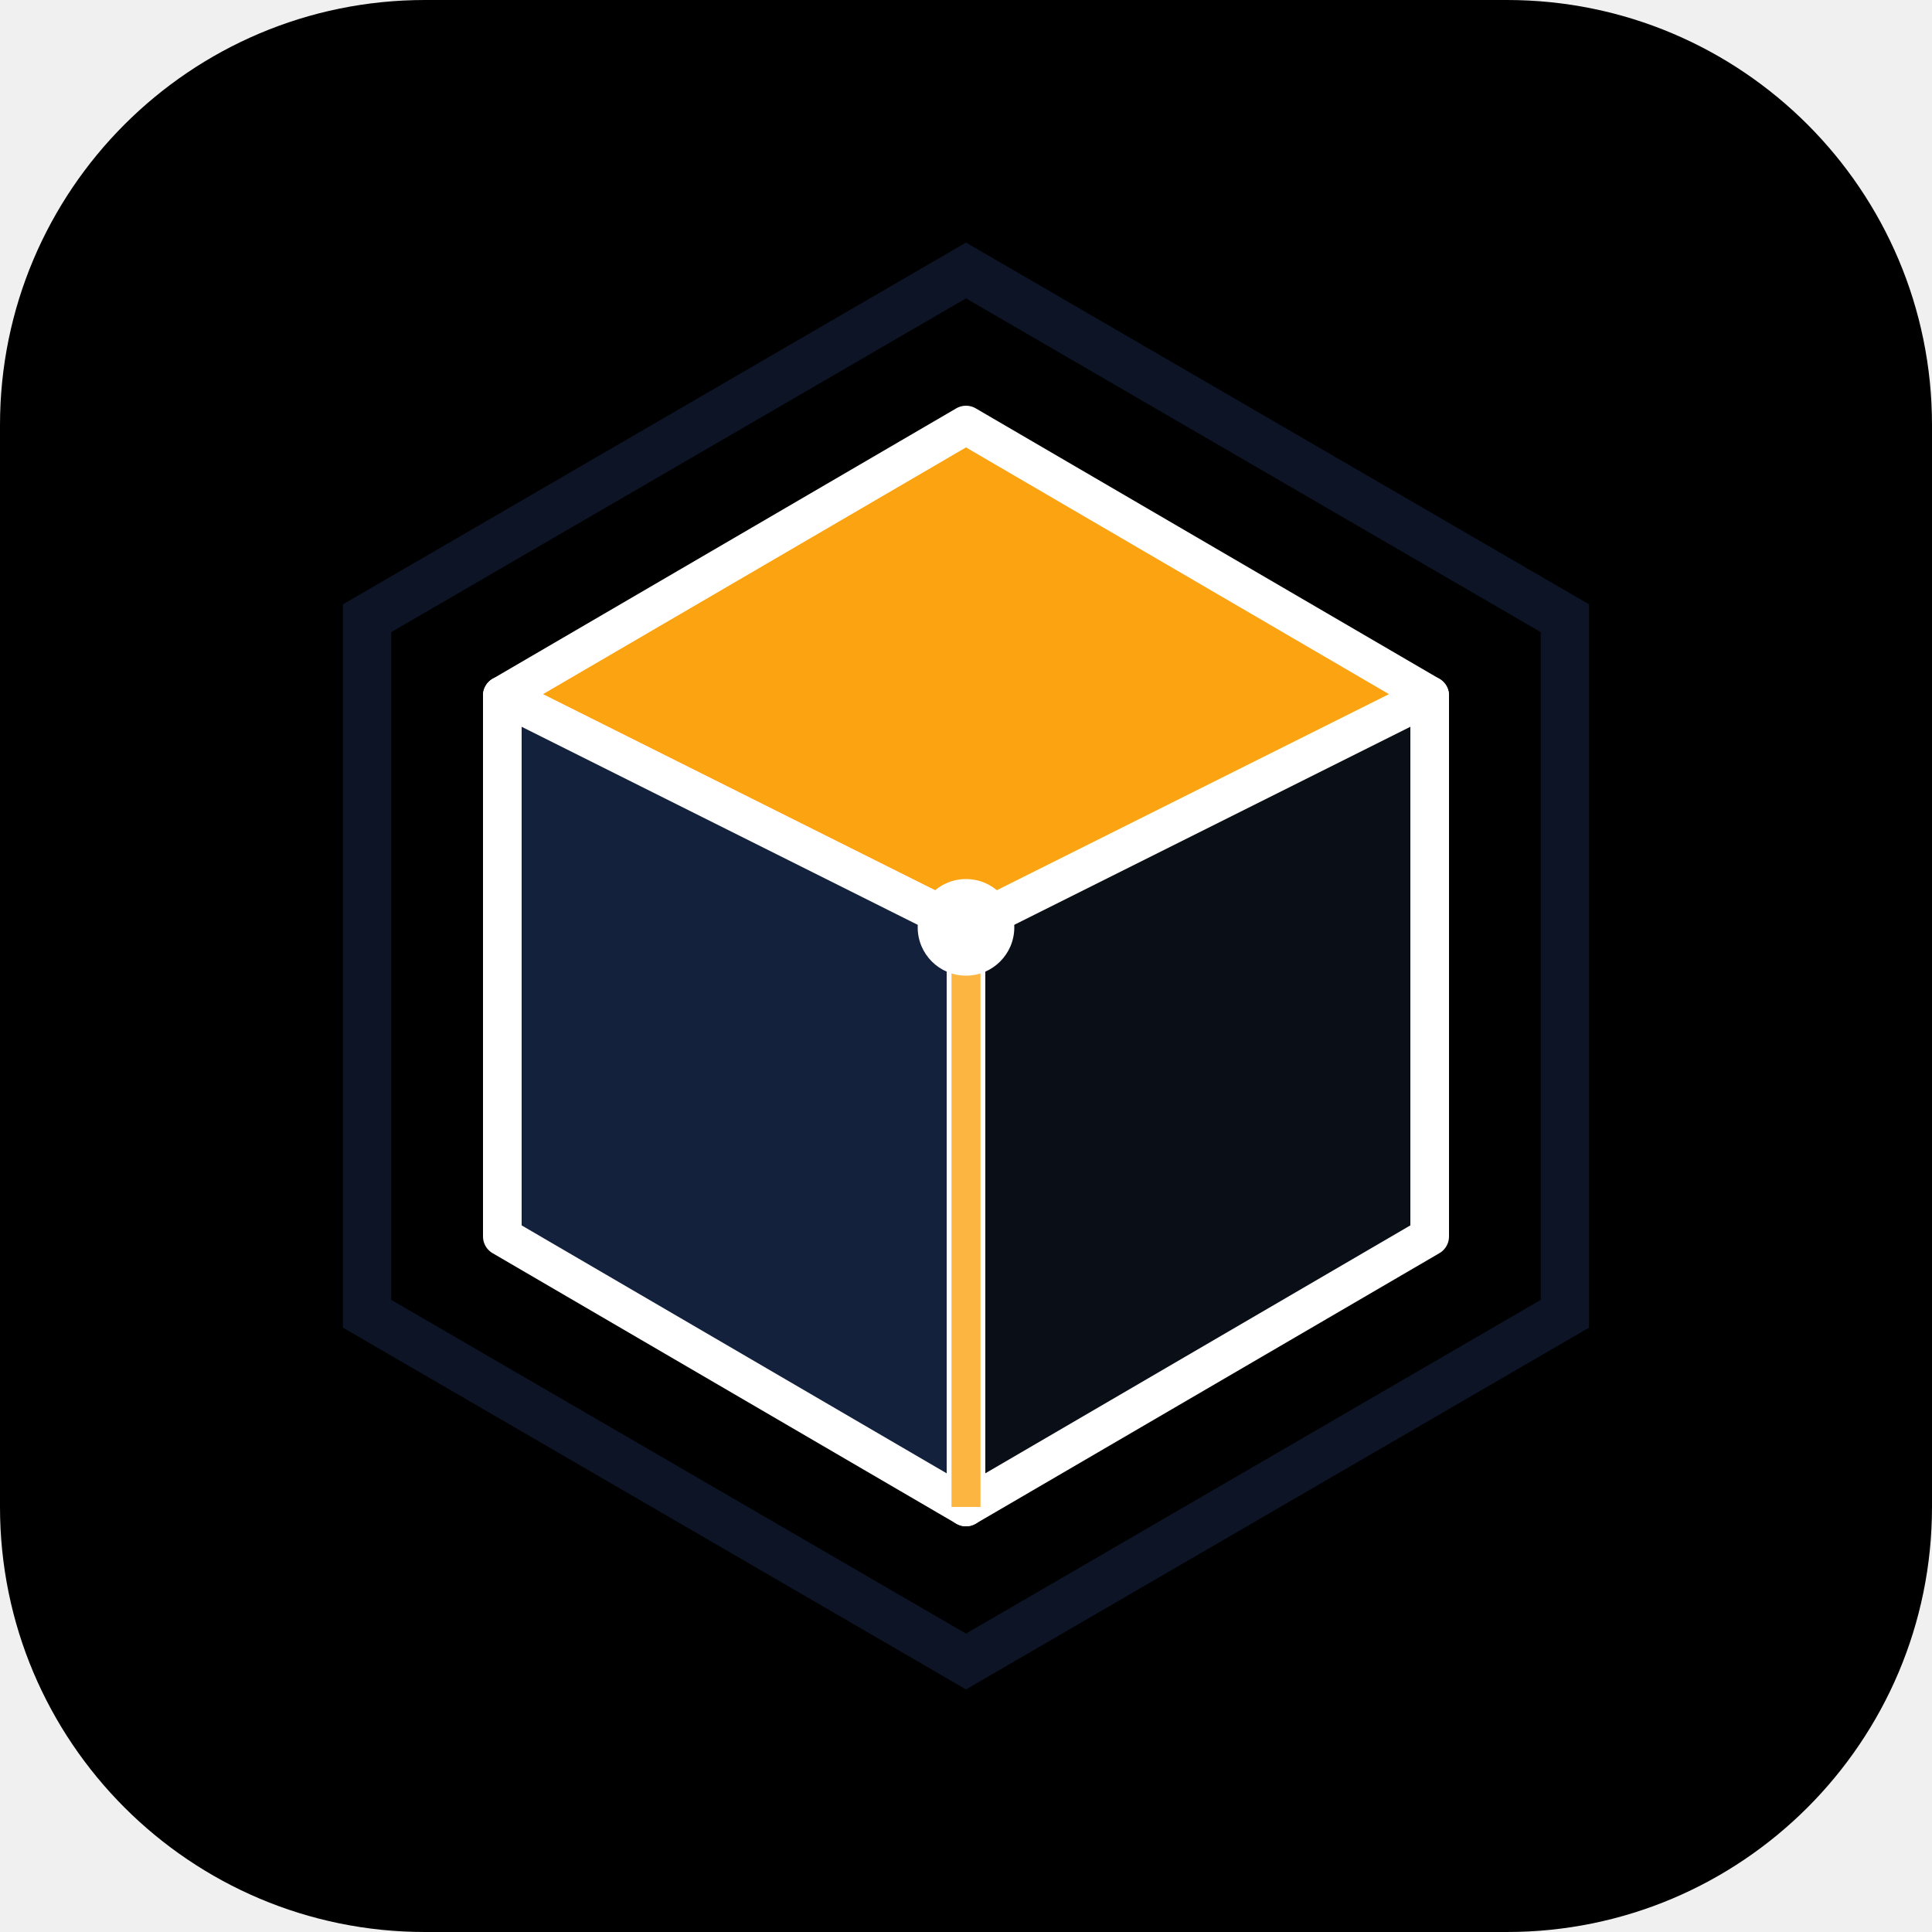
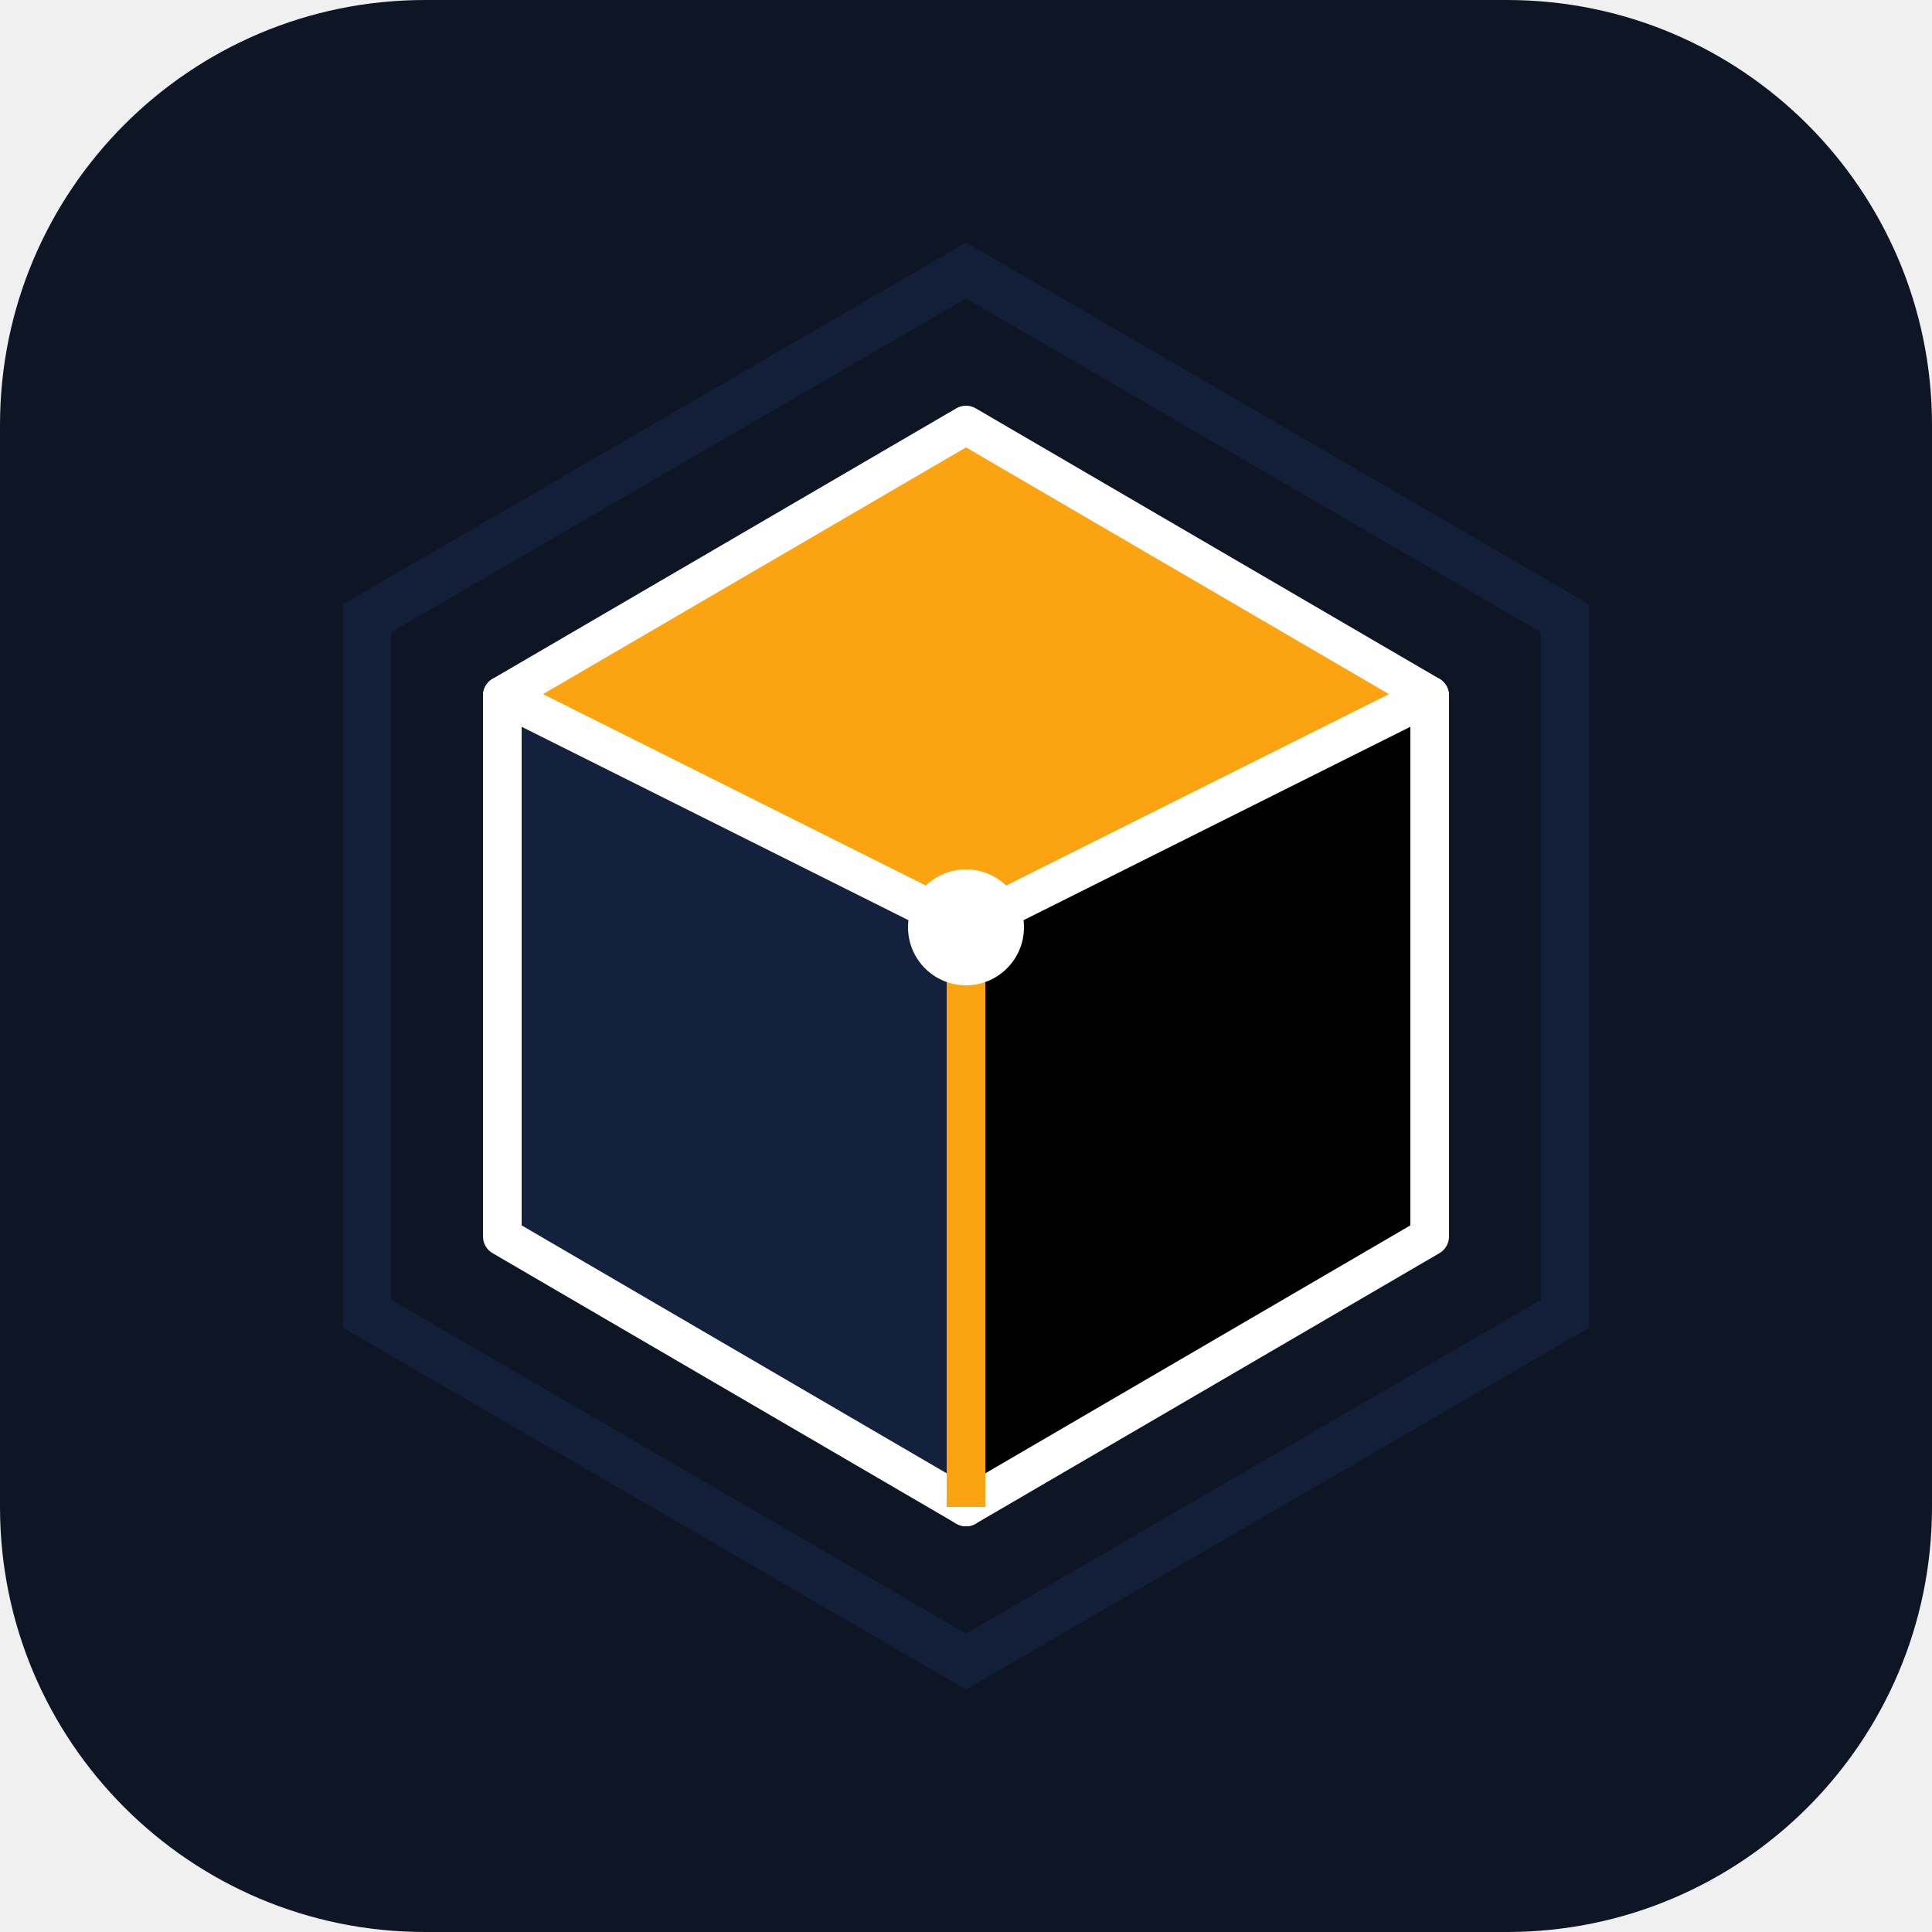
- <svg xmlns="http://www.w3.org/2000/svg" viewBox="0 0 100 100" fill="none">
-   <rect width="100" height="100" rx="22" fill="#000000" />
-   <polygon points="50,14 81,32 81,68 50,86 19,68 19,32" stroke="#14213D" stroke-width="2.5" fill="none" opacity="0.6" />
+ <svg xmlns="http://www.w3.org/2000/svg" width="128" height="128" viewBox="0 0 100 100" fill="none">
+   <rect width="100" height="100" rx="22" fill="#0E1626" />
+   <polygon points="50,14 81,32 81,68 50,86 19,68 19,32" stroke="#14213D" stroke-width="2.5" fill="none" opacity="0.8" />
  <polygon points="50,22 74,36 50,48 26,36" fill="#FCA311" stroke="#FFFFFF" stroke-width="2" stroke-linejoin="round" />
  <polygon points="26,36 50,48 50,78 26,64" fill="#14213D" stroke="#FFFFFF" stroke-width="2" stroke-linejoin="round" />
-   <polygon points="74,36 50,48 50,78 74,64" fill="#0A0E17" stroke="#FFFFFF" stroke-width="2" stroke-linejoin="round" />
-   <polygon points="50,48 50,78 50,60" stroke="#FCA311" stroke-width="1.5" opacity="0.8" />
-   <circle cx="50" cy="48" r="2.5" fill="#FFFFFF" />
+   <polygon points="74,36 50,48 50,78 74,64" fill="#000000" stroke="#FFFFFF" stroke-width="2" stroke-linejoin="round" />
+   <line x1="50" y1="48" x2="50" y2="78" stroke="#FCA311" stroke-width="2" />
+   <circle cx="50" cy="48" r="3" fill="#FFFFFF" />
</svg>
